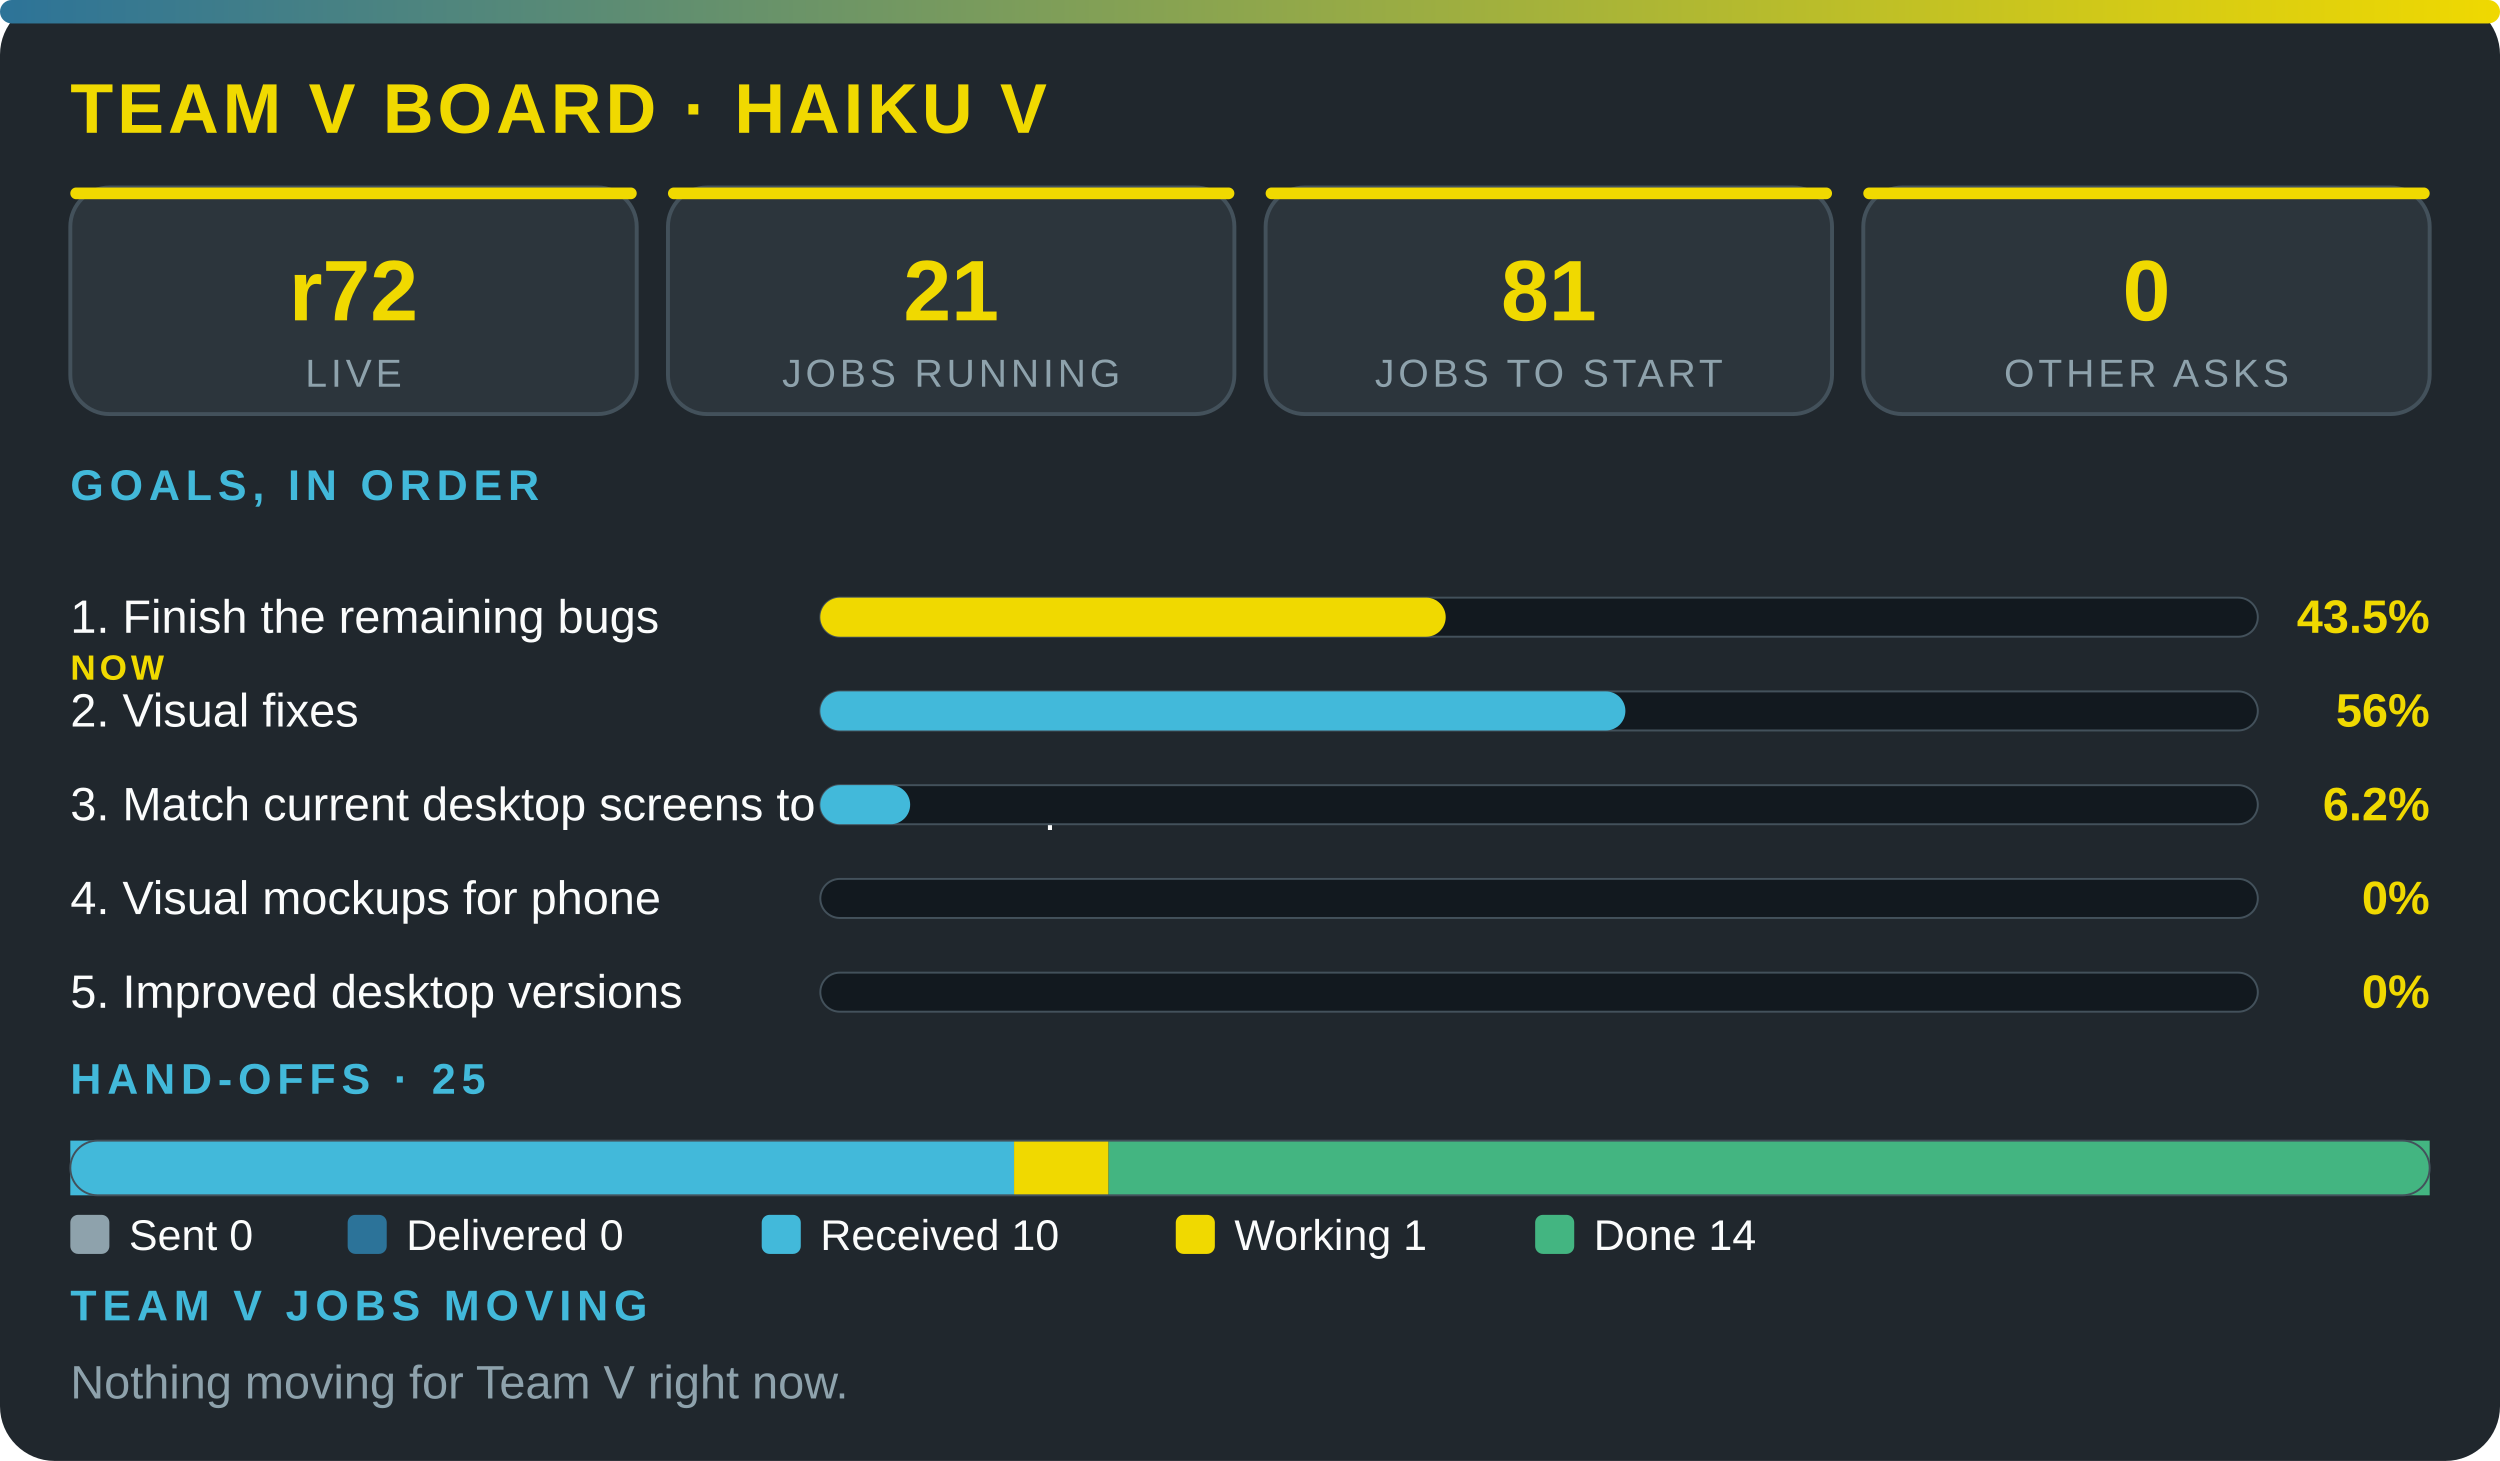
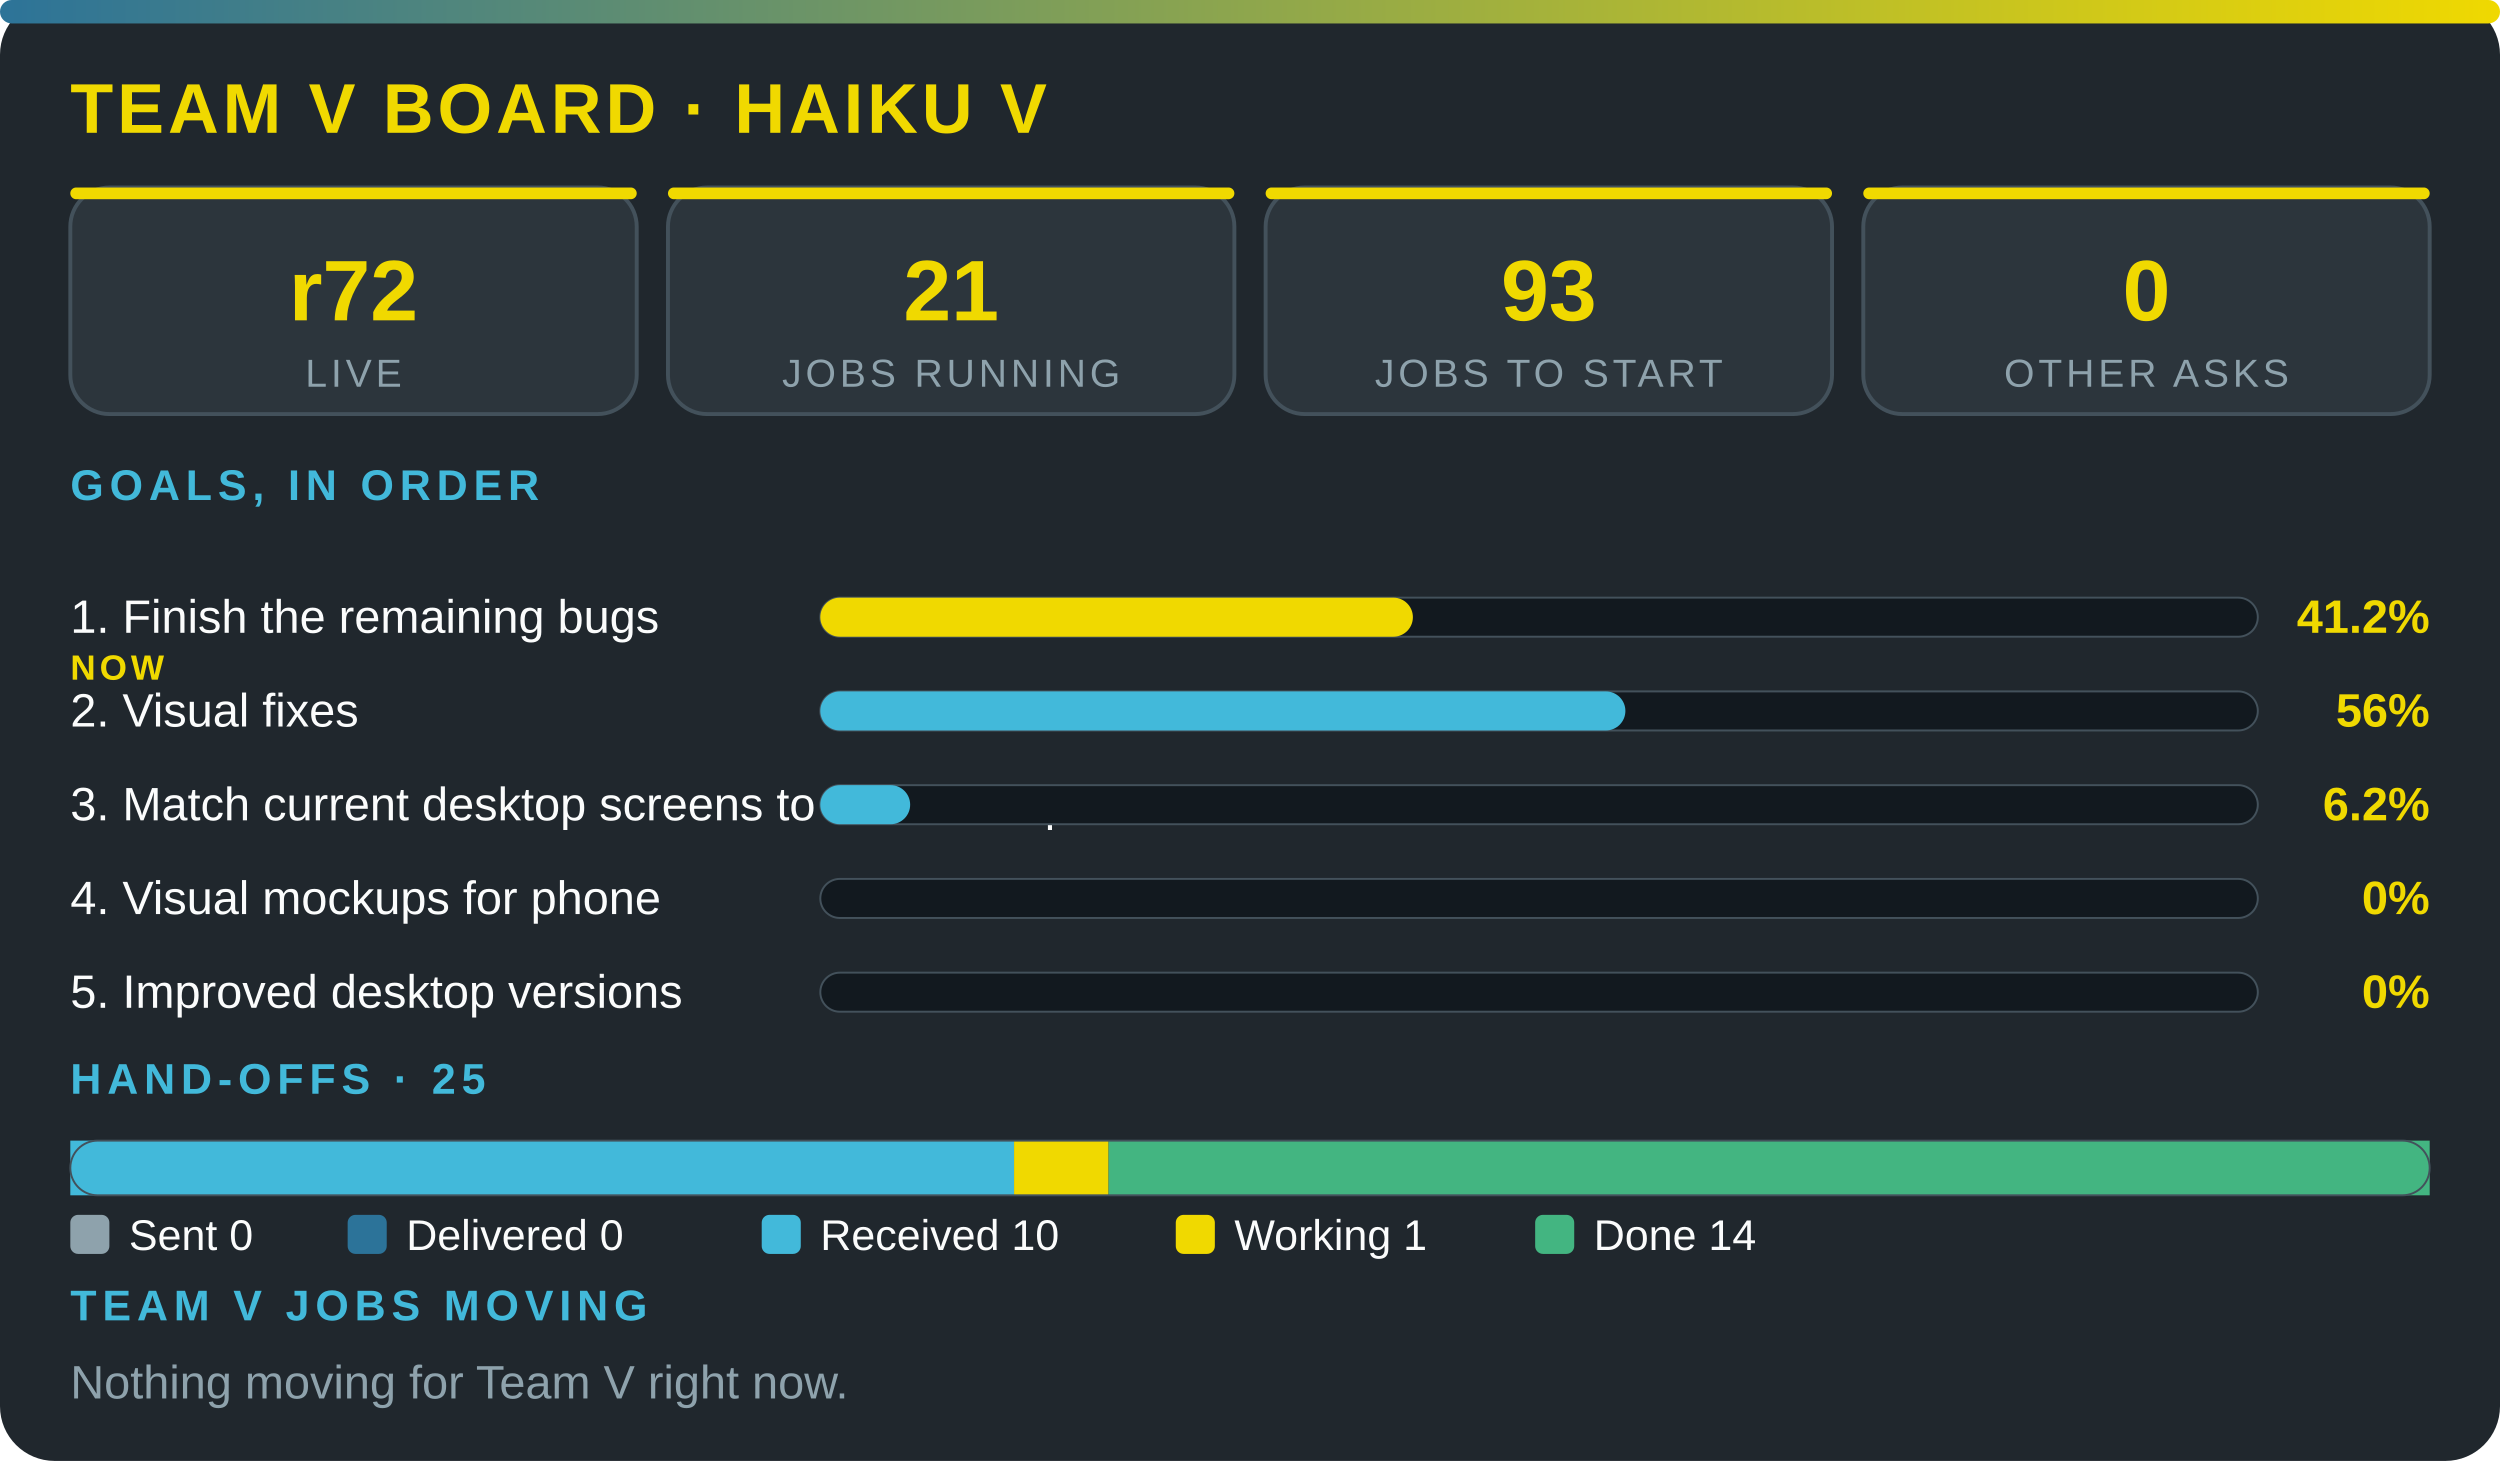
<svg xmlns="http://www.w3.org/2000/svg" viewBox="0 0 640 374" width="100%" role="img" aria-label="Team V board · Haiku V" font-family="'Segoe UI',system-ui,Arial,sans-serif">
  <defs>
    <linearGradient id="g">
      <stop offset="0" stop-color="#2c7399" />
      <stop offset="1" stop-color="#f0d900" />
    </linearGradient>
  </defs>
  <rect width="640" height="374" rx="14" fill="#20272d" />
  <rect width="640" height="6" rx="3" fill="url(#g)" />
  <text x="18" y="34" font-size="18" font-weight="800" fill="#f0d900" letter-spacing="1">TEAM V BOARD · HAIKU V</text>
  <rect x="18" y="48" width="145" height="58" rx="10" fill="#2c353c" stroke="#43515b" />
  <rect x="18" y="48" width="145" height="3" rx="1.5" fill="#f0d900" />
  <text x="90.5" y="82" font-size="22" font-weight="800" fill="#f0d900" text-anchor="middle">r72</text>
  <text x="90.5" y="99" font-size="10" fill="#8ea2ac" letter-spacing="1" text-anchor="middle">LIVE</text>
  <rect x="171" y="48" width="145" height="58" rx="10" fill="#2c353c" stroke="#43515b" />
  <rect x="171" y="48" width="145" height="3" rx="1.5" fill="#f0d900" />
  <text x="243.5" y="82" font-size="22" font-weight="800" fill="#f0d900" text-anchor="middle">21</text>
  <text x="243.5" y="99" font-size="10" fill="#8ea2ac" letter-spacing="1" text-anchor="middle">JOBS RUNNING</text>
  <rect x="324" y="48" width="145" height="58" rx="10" fill="#2c353c" stroke="#43515b" />
  <rect x="324" y="48" width="145" height="3" rx="1.5" fill="#f0d900" />
-   <text x="396.5" y="82" font-size="22" font-weight="800" fill="#f0d900" text-anchor="middle">81</text>
+   <text x="396.5" y="82" font-size="22" font-weight="800" fill="#f0d900" text-anchor="middle">93</text>
  <text x="396.5" y="99" font-size="10" fill="#8ea2ac" letter-spacing="1" text-anchor="middle">JOBS TO START</text>
  <rect x="477" y="48" width="145" height="58" rx="10" fill="#2c353c" stroke="#43515b" />
  <rect x="477" y="48" width="145" height="3" rx="1.5" fill="#f0d900" />
  <text x="549.5" y="82" font-size="22" font-weight="800" fill="#f0d900" text-anchor="middle">0</text>
  <text x="549.5" y="99" font-size="10" fill="#8ea2ac" letter-spacing="1" text-anchor="middle">OTHER ASKS</text>
  <text x="18" y="128" font-size="11" font-weight="700" fill="#42b9da" letter-spacing="1.5">GOALS, IN ORDER</text>
  <text x="18" y="162" font-size="12" fill="#fbfcfc">1. Finish the remaining bugs</text>
  <text x="18" y="174" font-size="9" font-weight="800" letter-spacing="1" fill="#f0d900">NOW</text>
  <rect x="210" y="153" width="368" height="10" rx="5" fill="#12191f" stroke="#43515b" stroke-width=".5" />
-   <rect x="210" y="153" width="160.1" height="10" rx="5" fill="#f0d900" />
-   <text x="622" y="162" font-size="12" font-weight="800" fill="#f0d900" text-anchor="end">43.5%</text>
+   <rect x="210" y="153" width="151.7" height="10" rx="5" fill="#f0d900" />
+   <text x="622" y="162" font-size="12" font-weight="800" fill="#f0d900" text-anchor="end">41.2%</text>
  <text x="18" y="186" font-size="12" fill="#fbfcfc">2. Visual fixes</text>
  <rect x="210" y="177" width="368" height="10" rx="5" fill="#12191f" stroke="#43515b" stroke-width=".5" />
  <rect x="210" y="177" width="206.1" height="10" rx="5" fill="#42b9da" />
  <text x="622" y="186" font-size="12" font-weight="800" fill="#f0d900" text-anchor="end">56%</text>
  <text x="18" y="210" font-size="12" fill="#fbfcfc">3. Match current desktop screens to the mockup</text>
  <rect x="210" y="201" width="368" height="10" rx="5" fill="#12191f" stroke="#43515b" stroke-width=".5" />
  <rect x="210" y="201" width="23" height="10" rx="5" fill="#42b9da" />
  <text x="622" y="210" font-size="12" font-weight="800" fill="#f0d900" text-anchor="end">6.2%</text>
  <text x="18" y="234" font-size="12" fill="#fbfcfc">4. Visual mockups for phone</text>
  <rect x="210" y="225" width="368" height="10" rx="5" fill="#12191f" stroke="#43515b" stroke-width=".5" />
  <text x="622" y="234" font-size="12" font-weight="800" fill="#f0d900" text-anchor="end">0%</text>
  <text x="18" y="258" font-size="12" fill="#fbfcfc">5. Improved desktop versions</text>
  <rect x="210" y="249" width="368" height="10" rx="5" fill="#12191f" stroke="#43515b" stroke-width=".5" />
  <text x="622" y="258" font-size="12" font-weight="800" fill="#f0d900" text-anchor="end">0%</text>
  <text x="18" y="280" font-size="11" font-weight="700" fill="#42b9da" letter-spacing="1.5">HAND-OFFS · 25</text>
  <rect x="18" y="292" width="241.6" height="14" fill="#42b9da" />
  <rect x="259.6" y="292" width="24.2" height="14" fill="#f0d900" />
  <rect x="283.8" y="292" width="338.2" height="14" fill="#43b581" />
  <rect x="18" y="292" width="604" height="14" rx="7" fill="none" stroke="#43515b" stroke-width=".5" />
  <rect x="18" y="311" width="10" height="10" rx="2" fill="#8ea2ac" />
  <text x="33" y="320" font-size="11" fill="#fbfcfc">Sent 0</text>
  <rect x="89" y="311" width="10" height="10" rx="2" fill="#2c7399" />
  <text x="104" y="320" font-size="11" fill="#fbfcfc">Delivered 0</text>
  <rect x="195" y="311" width="10" height="10" rx="2" fill="#42b9da" />
  <text x="210" y="320" font-size="11" fill="#fbfcfc">Received 10</text>
  <rect x="301" y="311" width="10" height="10" rx="2" fill="#f0d900" />
  <text x="316" y="320" font-size="11" fill="#fbfcfc">Working 1</text>
  <rect x="393" y="311" width="10" height="10" rx="2" fill="#43b581" />
  <text x="408" y="320" font-size="11" fill="#fbfcfc">Done 14</text>
  <text x="18" y="338" font-size="11" font-weight="700" fill="#42b9da" letter-spacing="1.5">TEAM V JOBS MOVING</text>
  <text x="18" y="358" font-size="12" fill="#8ea2ac">Nothing moving for Team V right now.</text>
</svg>
